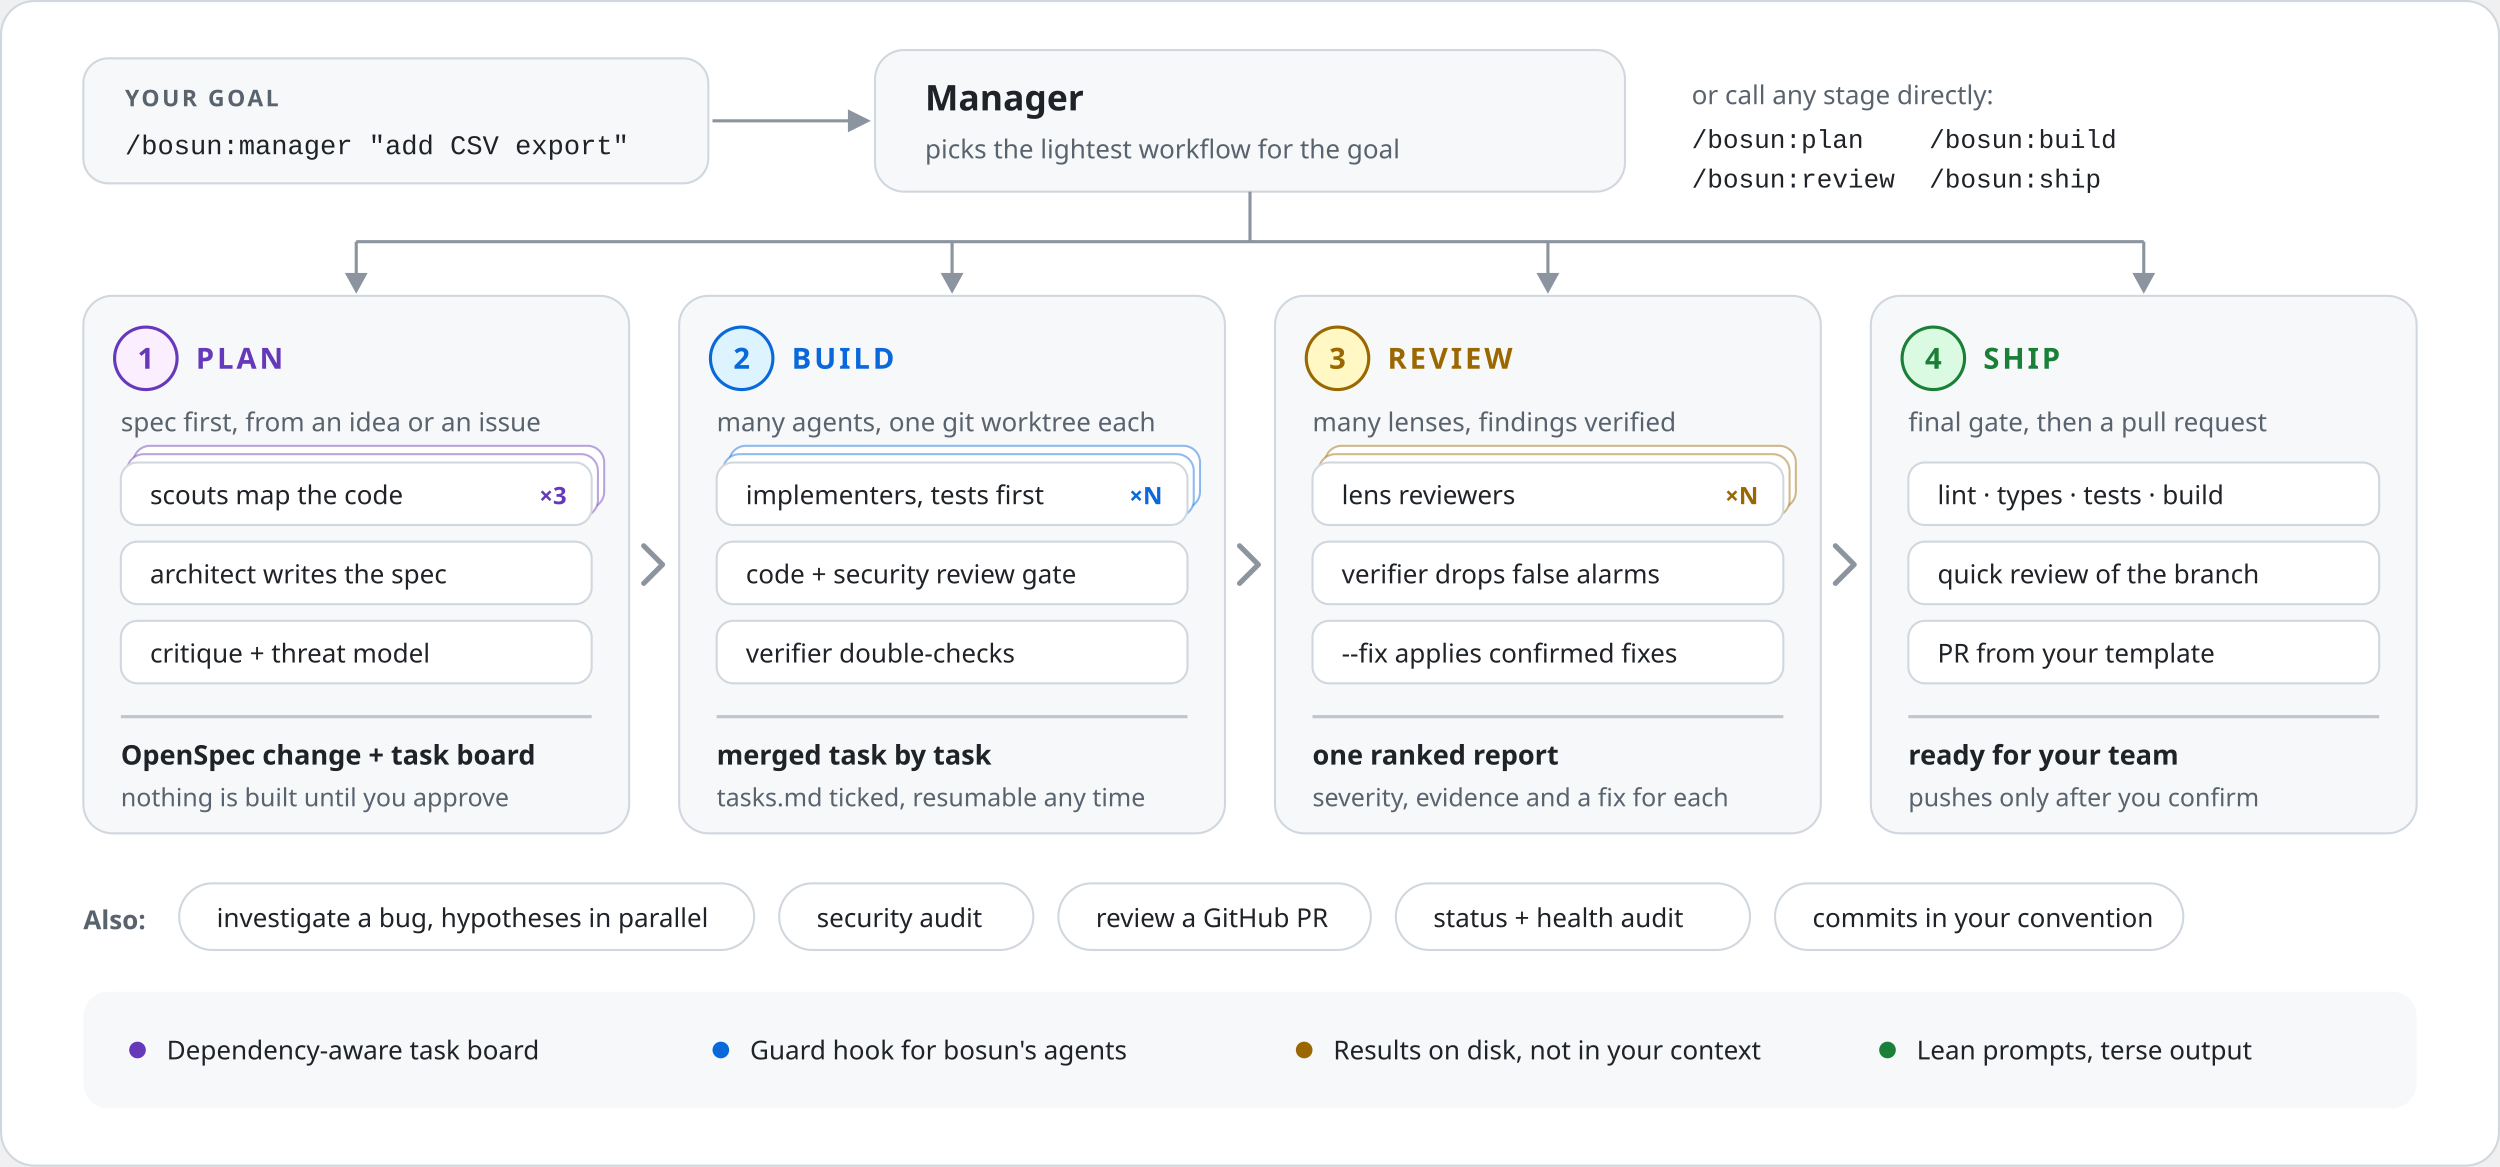
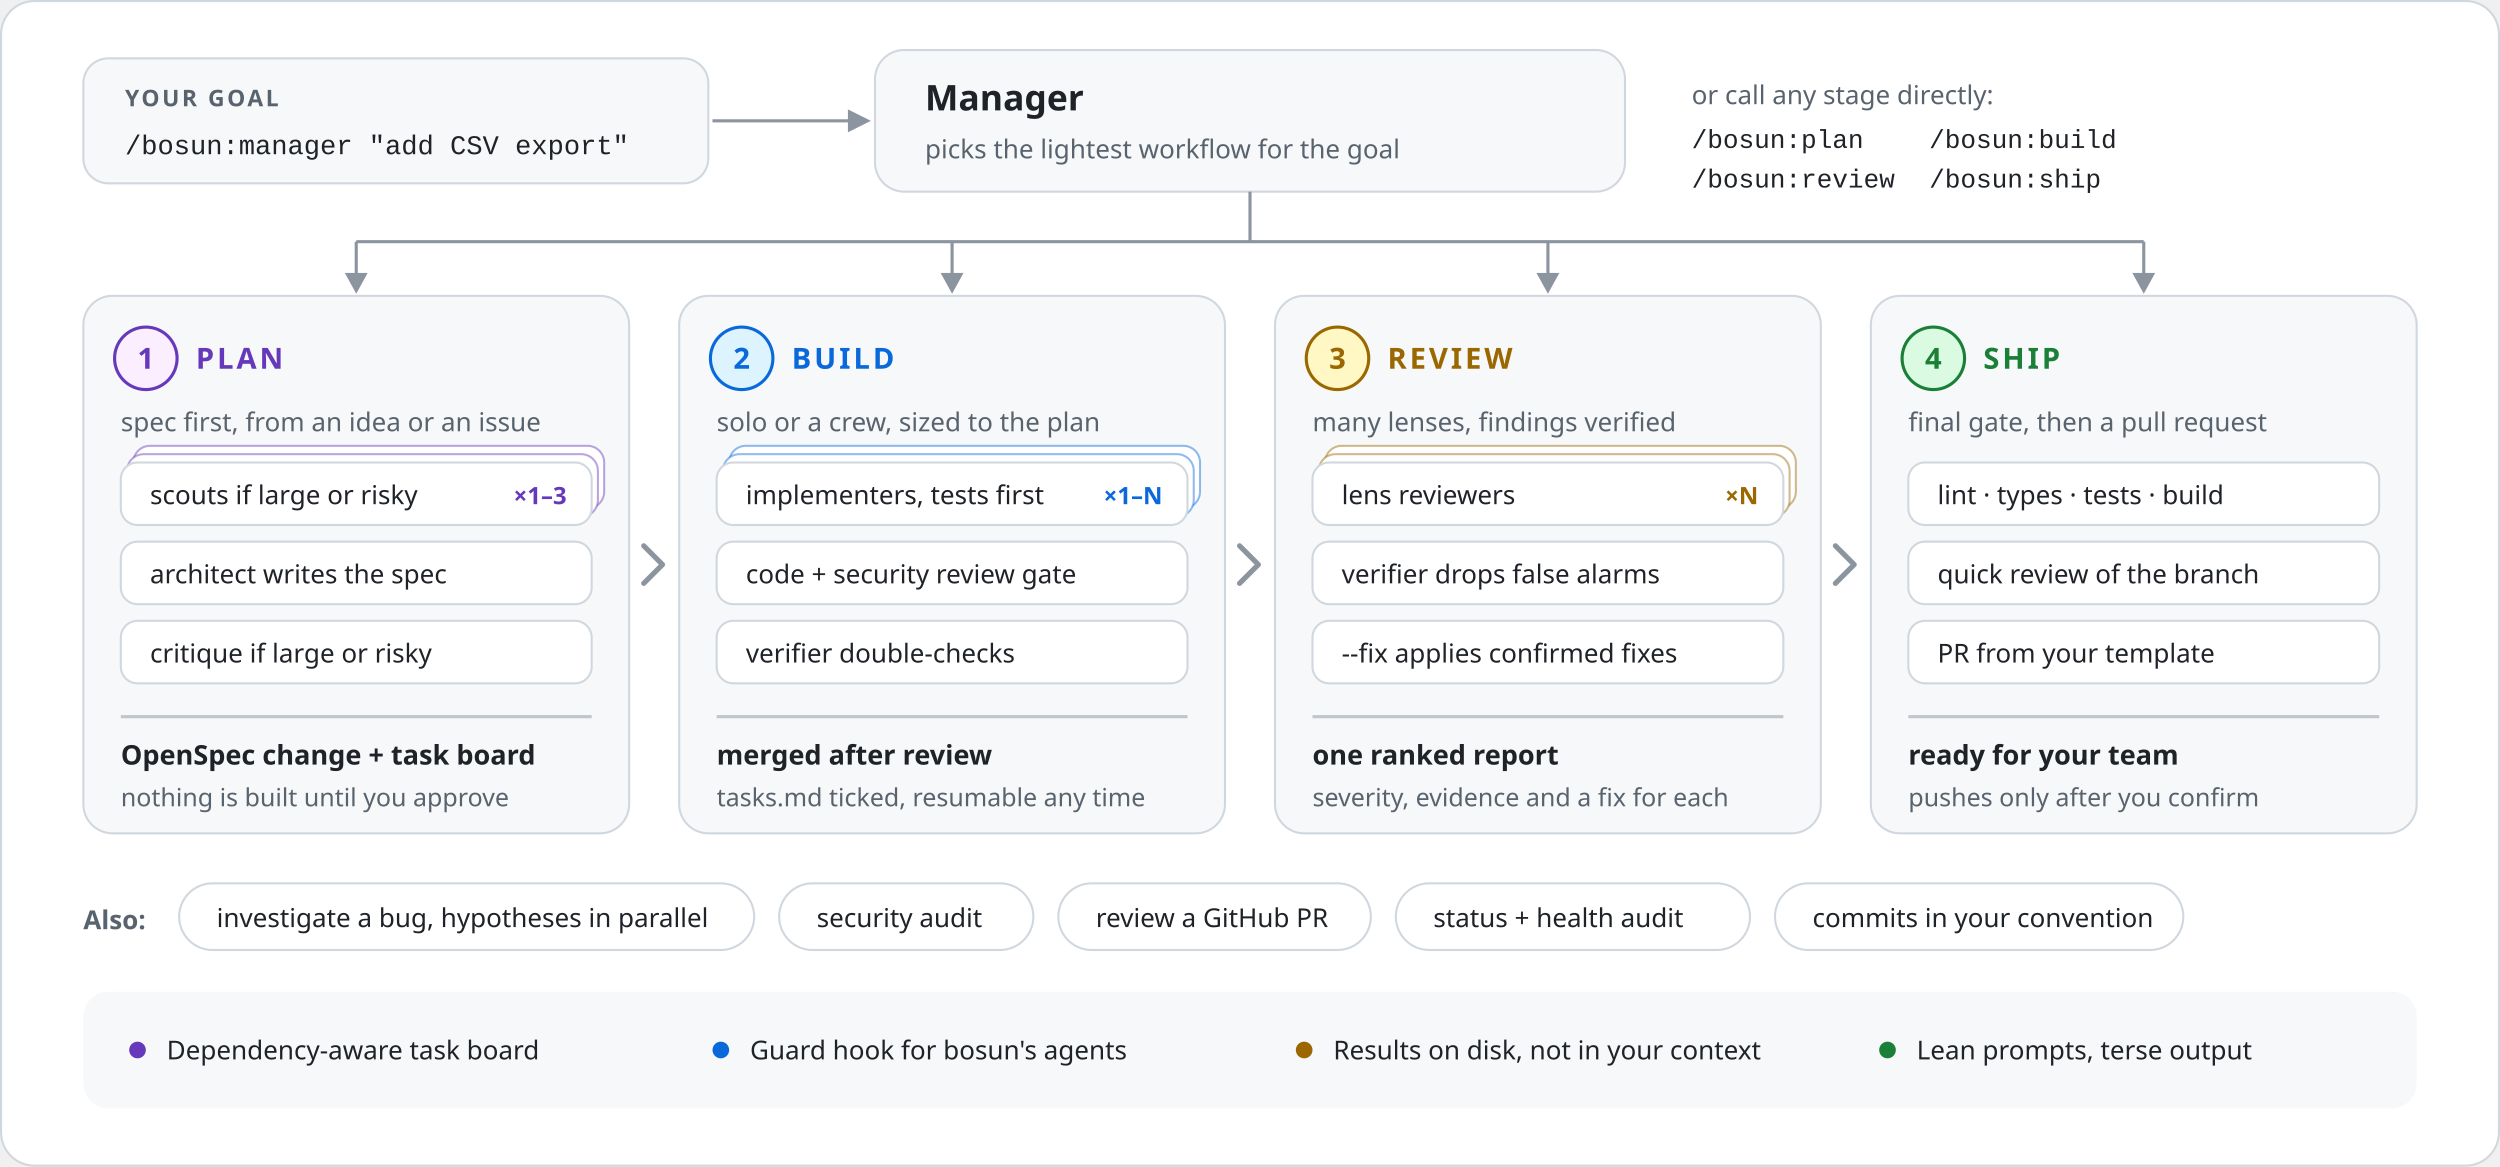
<svg xmlns="http://www.w3.org/2000/svg" viewBox="0 0 1200 560" width="1200" height="560" role="img" aria-labelledby="title desc">
  <style>
    .bg { fill: #ffffff; stroke: #d0d7de; }
    .card { fill: #f6f8fa; stroke: #d0d7de; }
    .chip { fill: #ffffff; stroke: #d0d7de; }
    .band { fill: #f6f8fa; }
    .t { fill: #1f2328; font-family: -apple-system, BlinkMacSystemFont, "Segoe UI", "Noto Sans", Helvetica, Arial, sans-serif; }
    .m { fill: #59636e; }
    .mono { font-family: ui-monospace, SFMono-Regular, "SF Mono", Menlo, Consolas, "Liberation Mono", monospace; }
    .ln { stroke: #8c959f; fill: none; stroke-width: 1.5; }
    .chev { stroke: #8c959f; fill: none; stroke-width: 2.5; stroke-linecap: round; stroke-linejoin: round; }
    .ah { fill: #8c959f; }
    .plan { fill: #6639ba; } .plan-s { stroke: #6639ba; } .plan-bg { fill: #fbefff; }
    .build { fill: #0969da; } .build-s { stroke: #0969da; } .build-bg { fill: #ddf4ff; }
    .review { fill: #9a6700; } .review-s { stroke: #9a6700; } .review-bg { fill: #fff8c5; }
    .ship { fill: #1a7f37; } .ship-s { stroke: #1a7f37; } .ship-bg { fill: #dafbe1; }
    .stack { fill: #ffffff; stroke-opacity: 0.45; }
    @media (prefers-color-scheme: dark) {
      .bg { fill: #0d1117; stroke: #30363d; }
      .card { fill: #151b23; stroke: #30363d; }
      .chip { fill: #0d1117; stroke: #3d444d; }
      .band { fill: #151b23; }
      .t { fill: #e6edf3; }
      .m { fill: #9198a1; }
      .ln, .chev { stroke: #6e7681; }
      .ah { fill: #6e7681; }
      .plan { fill: #ab7df8; } .plan-s { stroke: #ab7df8; } .plan-bg { fill: #2e1f52; }
      .build { fill: #4493f8; } .build-s { stroke: #4493f8; } .build-bg { fill: #0c2d57; }
      .review { fill: #d29922; } .review-s { stroke: #d29922; } .review-bg { fill: #3b2e0a; }
      .ship { fill: #3fb950; } .ship-s { stroke: #3fb950; } .ship-bg { fill: #10331c; }
      .stack { fill: #0d1117; }
    }
  </style>
  <rect class="bg" x="0.5" y="0.5" width="1199" height="559" rx="16" />
  <rect class="card" x="40" y="28" width="300" height="60" rx="12" />
  <text class="t m" x="60" y="51" font-size="11" font-weight="600" letter-spacing="1.2">YOUR GOAL</text>
  <text class="t mono" x="60" y="74" font-size="13">/bosun:manager "add CSV export"</text>
  <line class="ln" x1="342" y1="58" x2="408" y2="58" />
  <path class="ah" d="M 418 58 L 407 52.5 L 407 63.5 Z" />
  <rect class="card" x="420" y="24" width="360" height="68" rx="14" />
  <text class="t" x="444" y="53" font-size="17" font-weight="700">Manager</text>
  <text class="t m" x="444" y="76" font-size="12.5">picks the lightest workflow for the goal</text>
  <text class="t m" x="812" y="50" font-size="12.5">or call any stage directly:</text>
  <text class="t mono" x="812" y="71" font-size="12.5">/bosun:plan</text>
  <text class="t mono" x="926" y="71" font-size="12.5">/bosun:build</text>
  <text class="t mono" x="812" y="90" font-size="12.5">/bosun:review</text>
  <text class="t mono" x="926" y="90" font-size="12.5">/bosun:ship</text>
  <path class="ln" d="M 600 92 V 116 M 171 116 H 1029 M 171 116 V 132 M 457 116 V 132 M 743 116 V 132 M 1029 116 V 132" />
  <path class="ah" d="M 171 141 L 165.5 131 L 176.5 131 Z" />
  <path class="ah" d="M 457 141 L 451.5 131 L 462.5 131 Z" />
  <path class="ah" d="M 743 141 L 737.5 131 L 748.5 131 Z" />
  <path class="ah" d="M 1029 141 L 1023.5 131 L 1034.5 131 Z" />
  <rect class="card" x="40" y="142" width="262" height="258" rx="14" />
  <circle class="plan-bg plan-s" cx="70" cy="172" r="15" stroke-width="1.5" />
  <text class="t plan" x="70" y="177" font-size="14" font-weight="700" text-anchor="middle">1</text>
  <text class="t plan" x="94" y="177" font-size="14" font-weight="700" letter-spacing="1.4">PLAN</text>
  <text class="t m" x="58" y="207" font-size="12.5">spec first, from an idea or an issue</text>
  <rect class="stack plan-s" x="64" y="214" width="226" height="30" rx="8" />
  <rect class="stack plan-s" x="61" y="218" width="226" height="30" rx="8" />
  <rect class="chip" x="58" y="222" width="226" height="30" rx="8" />
-   <text class="t" x="72" y="242" font-size="12.5">scouts map the code</text>
-   <text class="t plan" x="272" y="242" font-size="11.5" font-weight="700" text-anchor="end">×3</text>
+   <text class="t" x="72" y="242" font-size="12.5">scouts if large or risky</text>
+   <text class="t plan" x="272" y="242" font-size="11.5" font-weight="700" text-anchor="end">×1–3</text>
  <rect class="chip" x="58" y="260" width="226" height="30" rx="8" />
  <text class="t" x="72" y="280" font-size="12.5">architect writes the spec</text>
  <rect class="chip" x="58" y="298" width="226" height="30" rx="8" />
-   <text class="t" x="72" y="318" font-size="12.5">critique + threat model</text>
+   <text class="t" x="72" y="318" font-size="12.5">critique if large or risky</text>
  <line class="ln" x1="58" y1="344" x2="284" y2="344" stroke-opacity="0.5" />
  <text class="t" x="58" y="367" font-size="13" font-weight="600">OpenSpec change + task board</text>
  <text class="t m" x="58" y="387" font-size="12">nothing is built until you approve</text>
  <path class="chev" d="M 309 262 L 318 271 L 309 280" />
  <rect class="card" x="326" y="142" width="262" height="258" rx="14" />
  <circle class="build-bg build-s" cx="356" cy="172" r="15" stroke-width="1.5" />
  <text class="t build" x="356" y="177" font-size="14" font-weight="700" text-anchor="middle">2</text>
  <text class="t build" x="380" y="177" font-size="14" font-weight="700" letter-spacing="1.4">BUILD</text>
-   <text class="t m" x="344" y="207" font-size="12.5">many agents, one git worktree each</text>
+   <text class="t m" x="344" y="207" font-size="12.5">solo or a crew, sized to the plan</text>
  <rect class="stack build-s" x="350" y="214" width="226" height="30" rx="8" />
  <rect class="stack build-s" x="347" y="218" width="226" height="30" rx="8" />
  <rect class="chip" x="344" y="222" width="226" height="30" rx="8" />
  <text class="t" x="358" y="242" font-size="12.5">implementers, tests first</text>
-   <text class="t build" x="558" y="242" font-size="11.5" font-weight="700" text-anchor="end">×N</text>
+   <text class="t build" x="558" y="242" font-size="11.5" font-weight="700" text-anchor="end">×1–N</text>
  <rect class="chip" x="344" y="260" width="226" height="30" rx="8" />
  <text class="t" x="358" y="280" font-size="12.5">code + security review gate</text>
  <rect class="chip" x="344" y="298" width="226" height="30" rx="8" />
  <text class="t" x="358" y="318" font-size="12.5">verifier double-checks</text>
  <line class="ln" x1="344" y1="344" x2="570" y2="344" stroke-opacity="0.5" />
-   <text class="t" x="344" y="367" font-size="13" font-weight="600">merged task by task</text>
+   <text class="t" x="344" y="367" font-size="13" font-weight="600">merged after review</text>
  <text class="t m" x="344" y="387" font-size="12">tasks.md ticked, resumable any time</text>
  <path class="chev" d="M 595 262 L 604 271 L 595 280" />
  <rect class="card" x="612" y="142" width="262" height="258" rx="14" />
  <circle class="review-bg review-s" cx="642" cy="172" r="15" stroke-width="1.5" />
  <text class="t review" x="642" y="177" font-size="14" font-weight="700" text-anchor="middle">3</text>
  <text class="t review" x="666" y="177" font-size="14" font-weight="700" letter-spacing="1.4">REVIEW</text>
  <text class="t m" x="630" y="207" font-size="12.5">many lenses, findings verified</text>
  <rect class="stack review-s" x="636" y="214" width="226" height="30" rx="8" />
  <rect class="stack review-s" x="633" y="218" width="226" height="30" rx="8" />
  <rect class="chip" x="630" y="222" width="226" height="30" rx="8" />
  <text class="t" x="644" y="242" font-size="12.5">lens reviewers</text>
  <text class="t review" x="844" y="242" font-size="11.5" font-weight="700" text-anchor="end">×N</text>
  <rect class="chip" x="630" y="260" width="226" height="30" rx="8" />
  <text class="t" x="644" y="280" font-size="12.5">verifier drops false alarms</text>
  <rect class="chip" x="630" y="298" width="226" height="30" rx="8" />
  <text class="t" x="644" y="318" font-size="12.5">--fix applies confirmed fixes</text>
  <line class="ln" x1="630" y1="344" x2="856" y2="344" stroke-opacity="0.5" />
  <text class="t" x="630" y="367" font-size="13" font-weight="600">one ranked report</text>
  <text class="t m" x="630" y="387" font-size="12">severity, evidence and a fix for each</text>
  <path class="chev" d="M 881 262 L 890 271 L 881 280" />
  <rect class="card" x="898" y="142" width="262" height="258" rx="14" />
  <circle class="ship-bg ship-s" cx="928" cy="172" r="15" stroke-width="1.5" />
  <text class="t ship" x="928" y="177" font-size="14" font-weight="700" text-anchor="middle">4</text>
  <text class="t ship" x="952" y="177" font-size="14" font-weight="700" letter-spacing="1.4">SHIP</text>
  <text class="t m" x="916" y="207" font-size="12.5">final gate, then a pull request</text>
  <rect class="chip" x="916" y="222" width="226" height="30" rx="8" />
  <text class="t" x="930" y="242" font-size="12.5">lint · types · tests · build</text>
  <rect class="chip" x="916" y="260" width="226" height="30" rx="8" />
  <text class="t" x="930" y="280" font-size="12.5">quick review of the branch</text>
  <rect class="chip" x="916" y="298" width="226" height="30" rx="8" />
  <text class="t" x="930" y="318" font-size="12.5">PR from your template</text>
  <line class="ln" x1="916" y1="344" x2="1142" y2="344" stroke-opacity="0.5" />
  <text class="t" x="916" y="367" font-size="13" font-weight="600">ready for your team</text>
  <text class="t m" x="916" y="387" font-size="12">pushes only after you confirm</text>
  <text class="t m" x="40" y="446" font-size="12.5" font-weight="600">Also:</text>
  <rect class="chip" x="86" y="424" width="276" height="32" rx="16" />
  <text class="t" x="104" y="445" font-size="12.5">investigate a bug, hypotheses in parallel</text>
  <rect class="chip" x="374" y="424" width="122" height="32" rx="16" />
  <text class="t" x="392" y="445" font-size="12.5">security audit</text>
  <rect class="chip" x="508" y="424" width="150" height="32" rx="16" />
  <text class="t" x="526" y="445" font-size="12.5">review a GitHub PR</text>
  <rect class="chip" x="670" y="424" width="170" height="32" rx="16" />
  <text class="t" x="688" y="445" font-size="12.5">status + health audit</text>
  <rect class="chip" x="852" y="424" width="196" height="32" rx="16" />
  <text class="t" x="870" y="445" font-size="12.5">commits in your convention</text>
  <rect class="band" x="40" y="476" width="1120" height="56" rx="12" />
  <circle class="plan" cx="66" cy="504" r="4" />
  <text class="t" x="80" y="508.5" font-size="12.5">Dependency-aware task board</text>
  <circle class="build" cx="346" cy="504" r="4" />
  <text class="t" x="360" y="508.5" font-size="12.5">Guard hook for bosun's agents</text>
  <circle class="review" cx="626" cy="504" r="4" />
  <text class="t" x="640" y="508.5" font-size="12.5">Results on disk, not in your context</text>
  <circle class="ship" cx="906" cy="504" r="4" />
  <text class="t" x="920" y="508.5" font-size="12.5">Lean prompts, terse output</text>
</svg>
